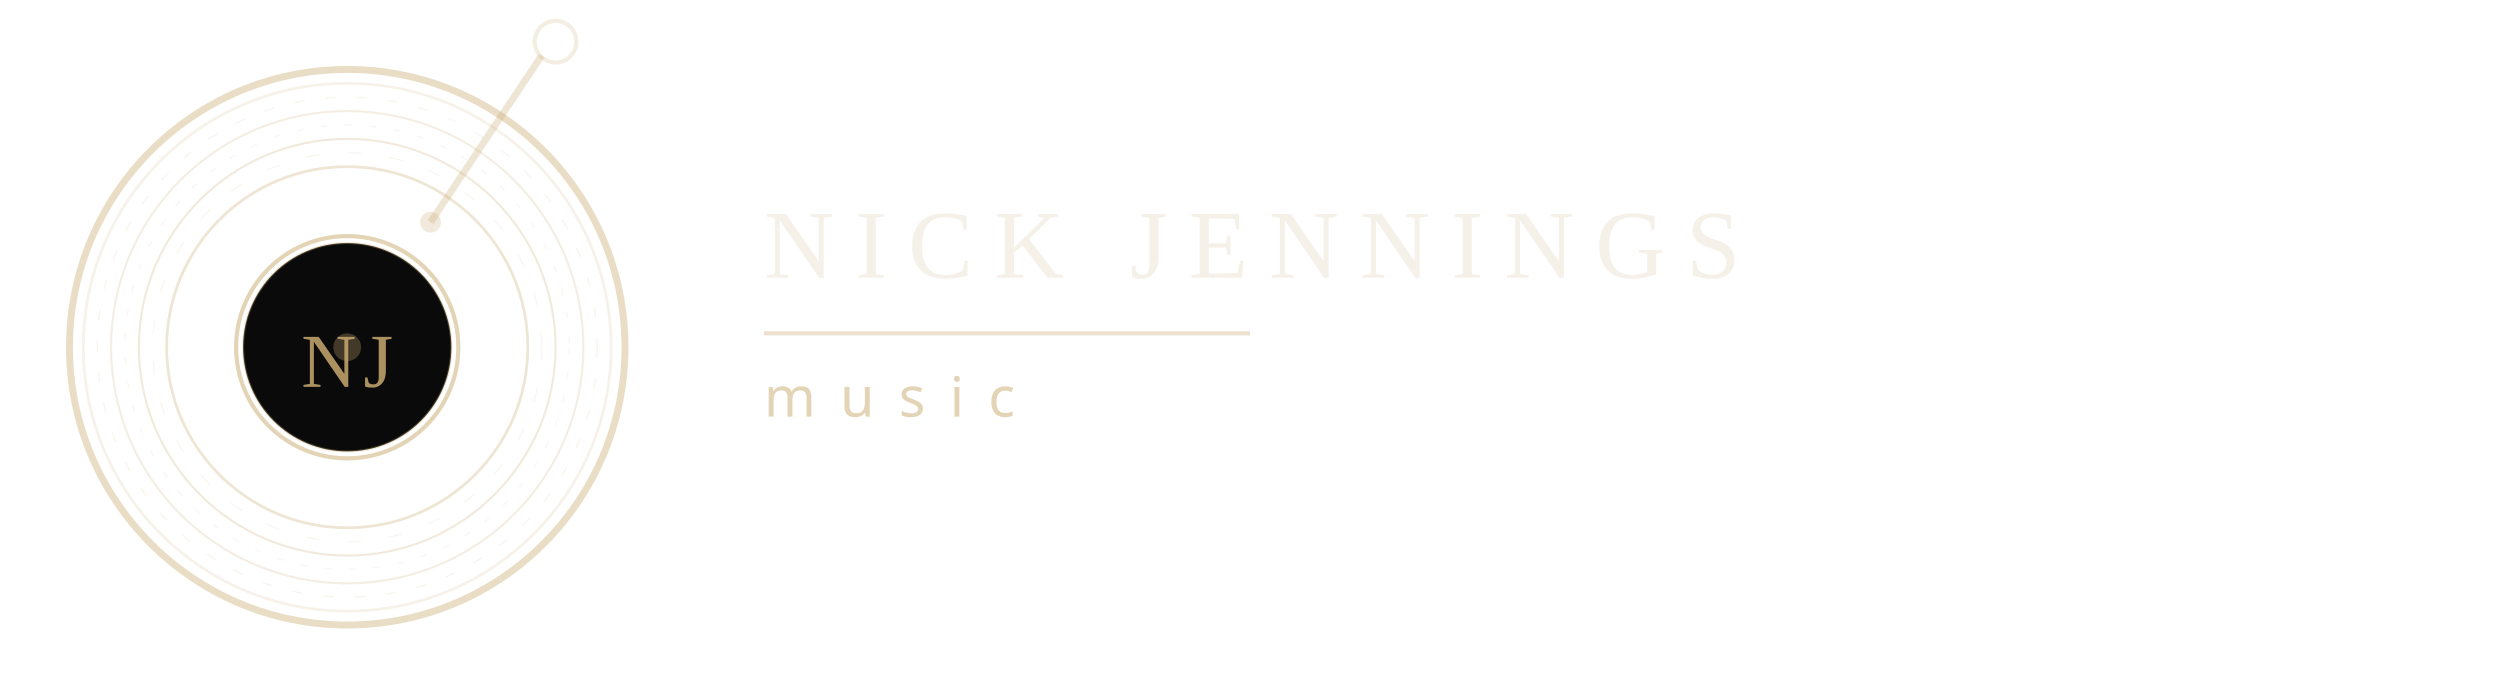
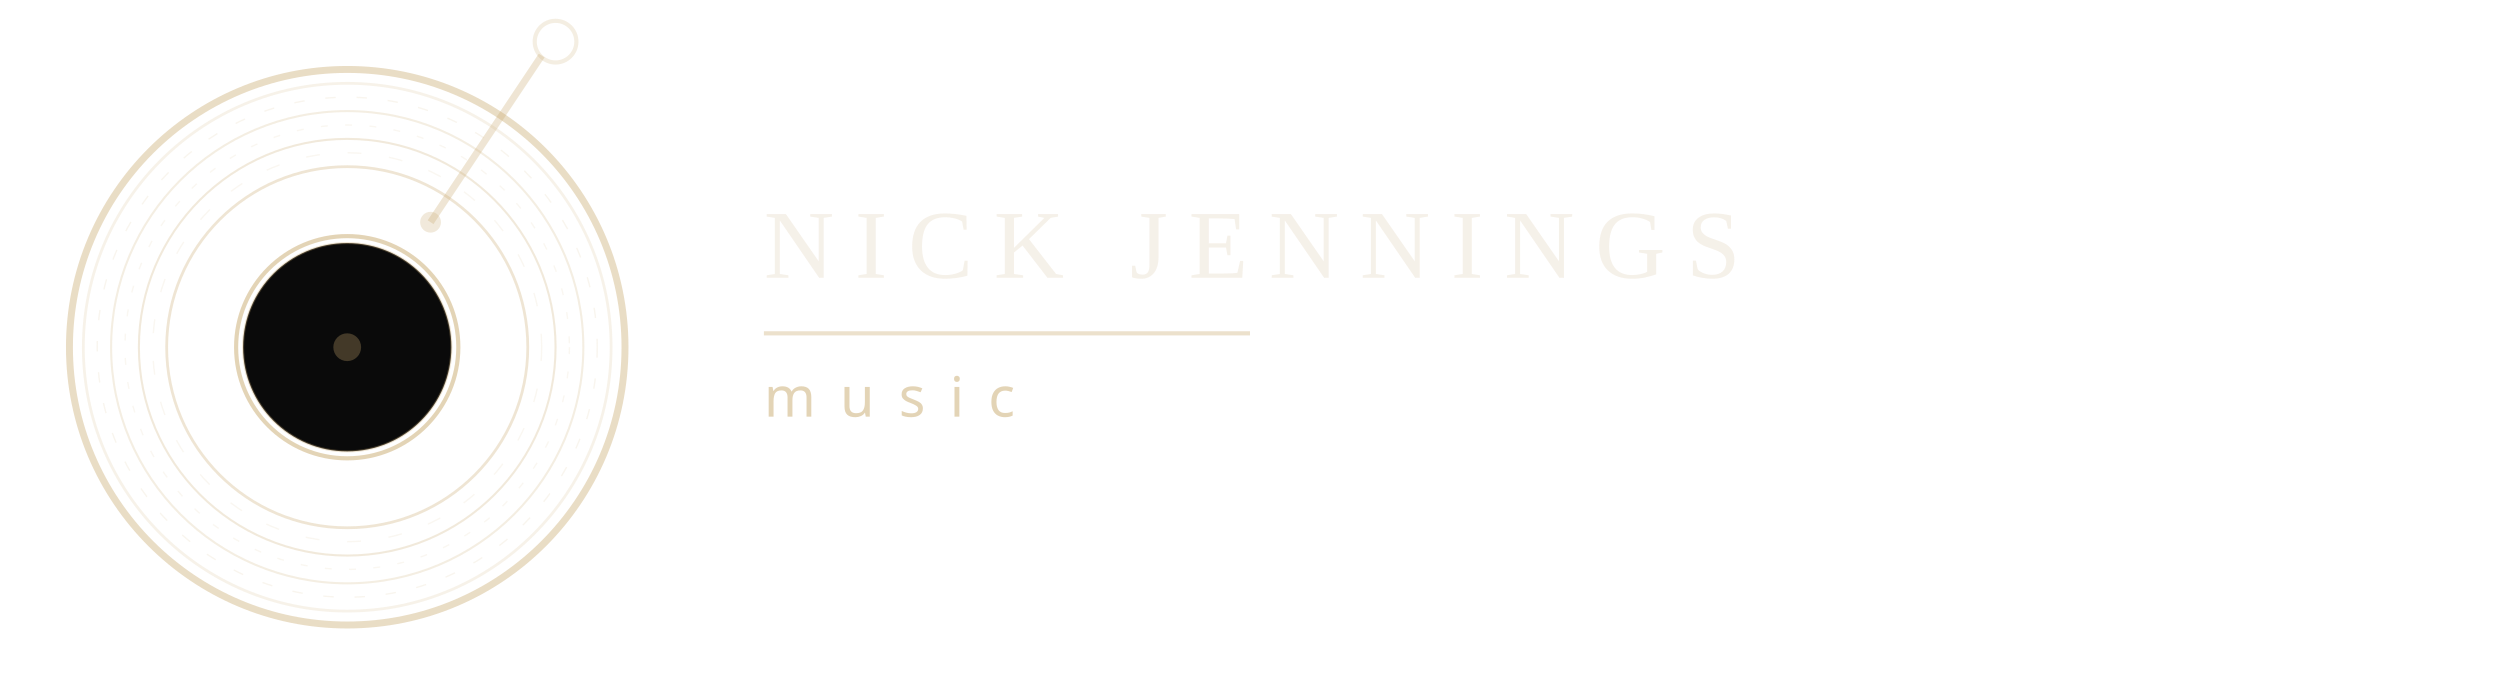
<svg xmlns="http://www.w3.org/2000/svg" viewBox="0 0 360 100">
  <g transform="translate(50, 50)">
    <circle cx="0" cy="0" r="38" fill="none" stroke="#c8a96e" stroke-width="0.4" opacity="0.15" />
    <circle cx="0" cy="0" r="34" fill="none" stroke="#c8a96e" stroke-width="0.3" opacity="0.2" />
    <circle cx="0" cy="0" r="30" fill="none" stroke="#c8a96e" stroke-width="0.3" opacity="0.25" />
    <circle cx="0" cy="0" r="26" fill="none" stroke="#c8a96e" stroke-width="0.4" opacity="0.3" />
    <circle cx="0" cy="0" r="36" fill="none" stroke="#c8a96e" stroke-width="0.2" stroke-dasharray="1.5 3" opacity="0.12" />
    <circle cx="0" cy="0" r="32" fill="none" stroke="#c8a96e" stroke-width="0.2" stroke-dasharray="1 2.5" opacity="0.1" />
    <circle cx="0" cy="0" r="28" fill="none" stroke="#c8a96e" stroke-width="0.2" stroke-dasharray="2 4" opacity="0.1" />
    <circle cx="0" cy="0" r="40" fill="none" stroke="#c8a96e" stroke-width="1" opacity="0.4" />
    <circle cx="0" cy="0" r="16" fill="none" stroke="#c8a96e" stroke-width="0.6" opacity="0.5" />
    <circle cx="0" cy="0" r="15" fill="#0a0a0a" stroke="none" />
    <circle cx="0" cy="0" r="15" fill="none" stroke="#c8a96e" stroke-width="0.3" opacity="0.3" />
    <circle cx="0" cy="0" r="2" fill="#c8a96e" opacity="0.3" />
-     <text x="0" y="2" text-anchor="middle" dominant-baseline="central" font-family="Georgia, 'Times New Roman', serif" font-size="11" letter-spacing="1" fill="#c8a96e" opacity="0.85">NJ</text>
    <line x1="28" y1="-42" x2="12" y2="-18" stroke="#c8a96e" stroke-width="1" opacity="0.3" />
    <circle cx="12" cy="-18" r="1.5" fill="#c8a96e" opacity="0.25" />
    <circle cx="30" cy="-44" r="3" fill="none" stroke="#c8a96e" stroke-width="0.6" opacity="0.2" />
  </g>
  <text x="110" y="40" font-family="Georgia, 'Times New Roman', serif" font-size="14" letter-spacing="3" fill="#f5f0e8" opacity="0.95">NICK JENNINGS</text>
  <line x1="110" y1="48" x2="180" y2="48" stroke="#c8a96e" stroke-width="0.6" opacity="0.35" />
  <text x="110" y="60" font-family="system-ui, sans-serif" font-size="8" letter-spacing="3.5" fill="#c8a96e" opacity="0.5">music</text>
</svg>
